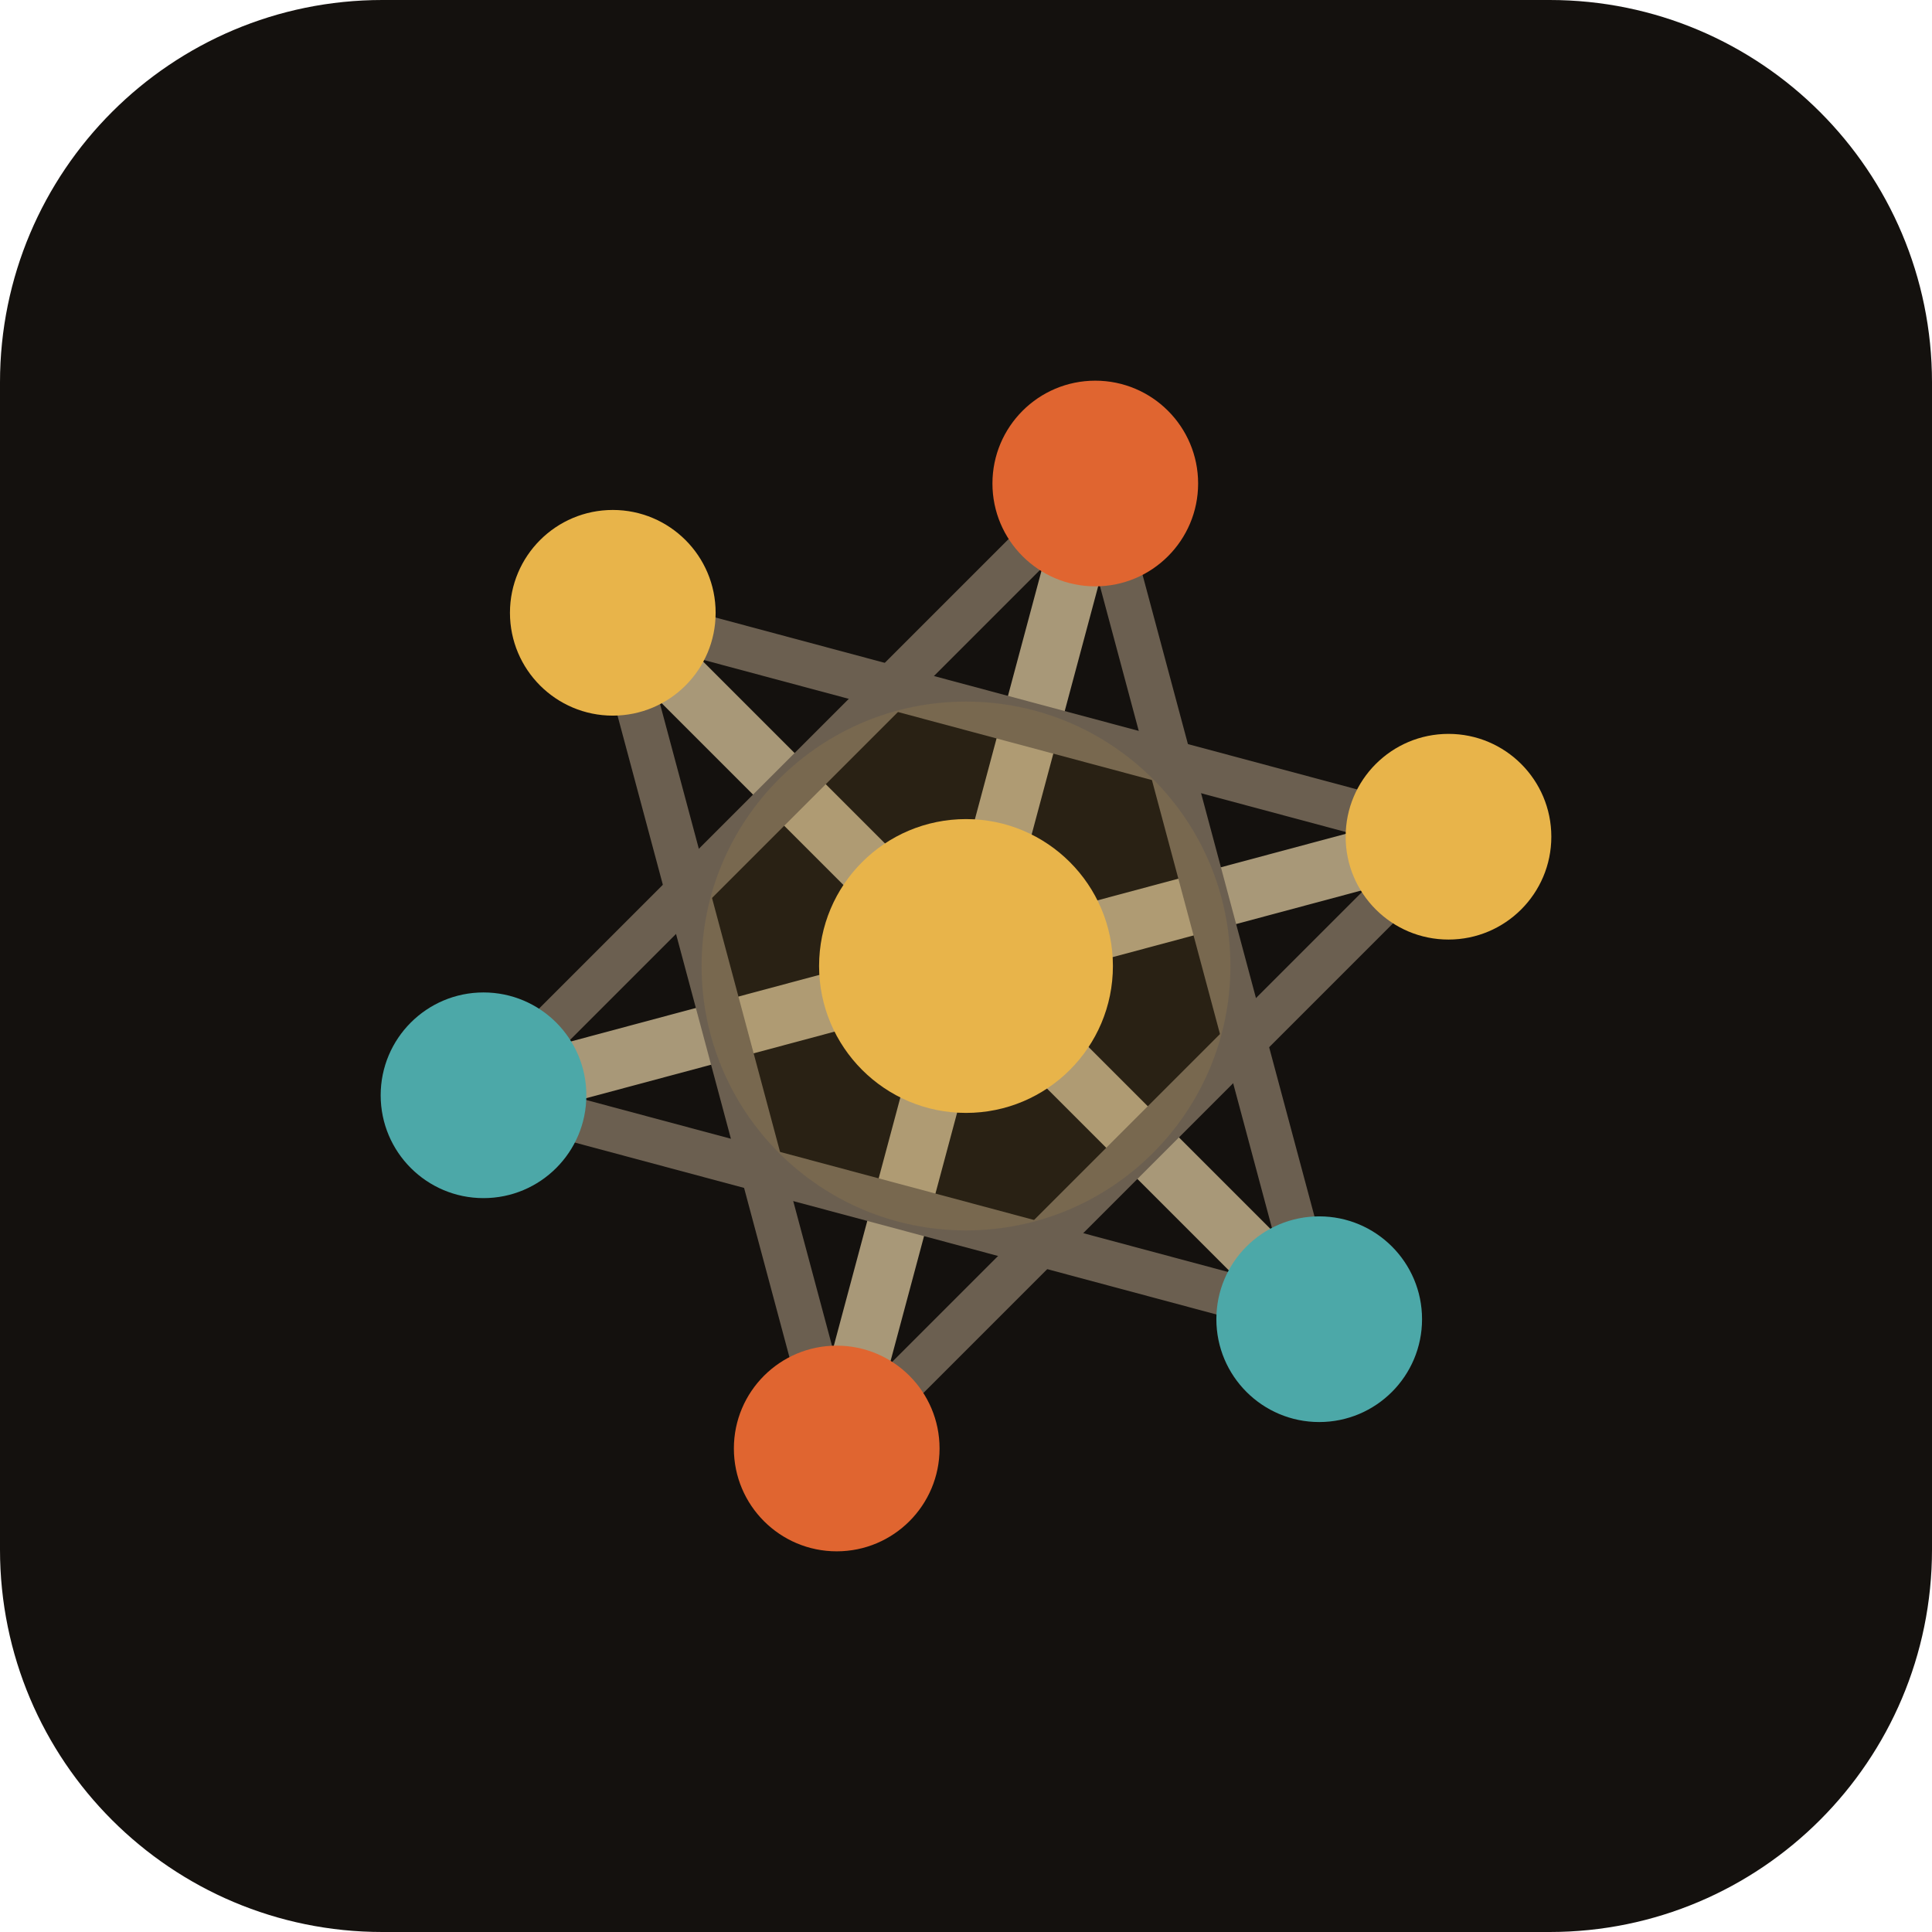
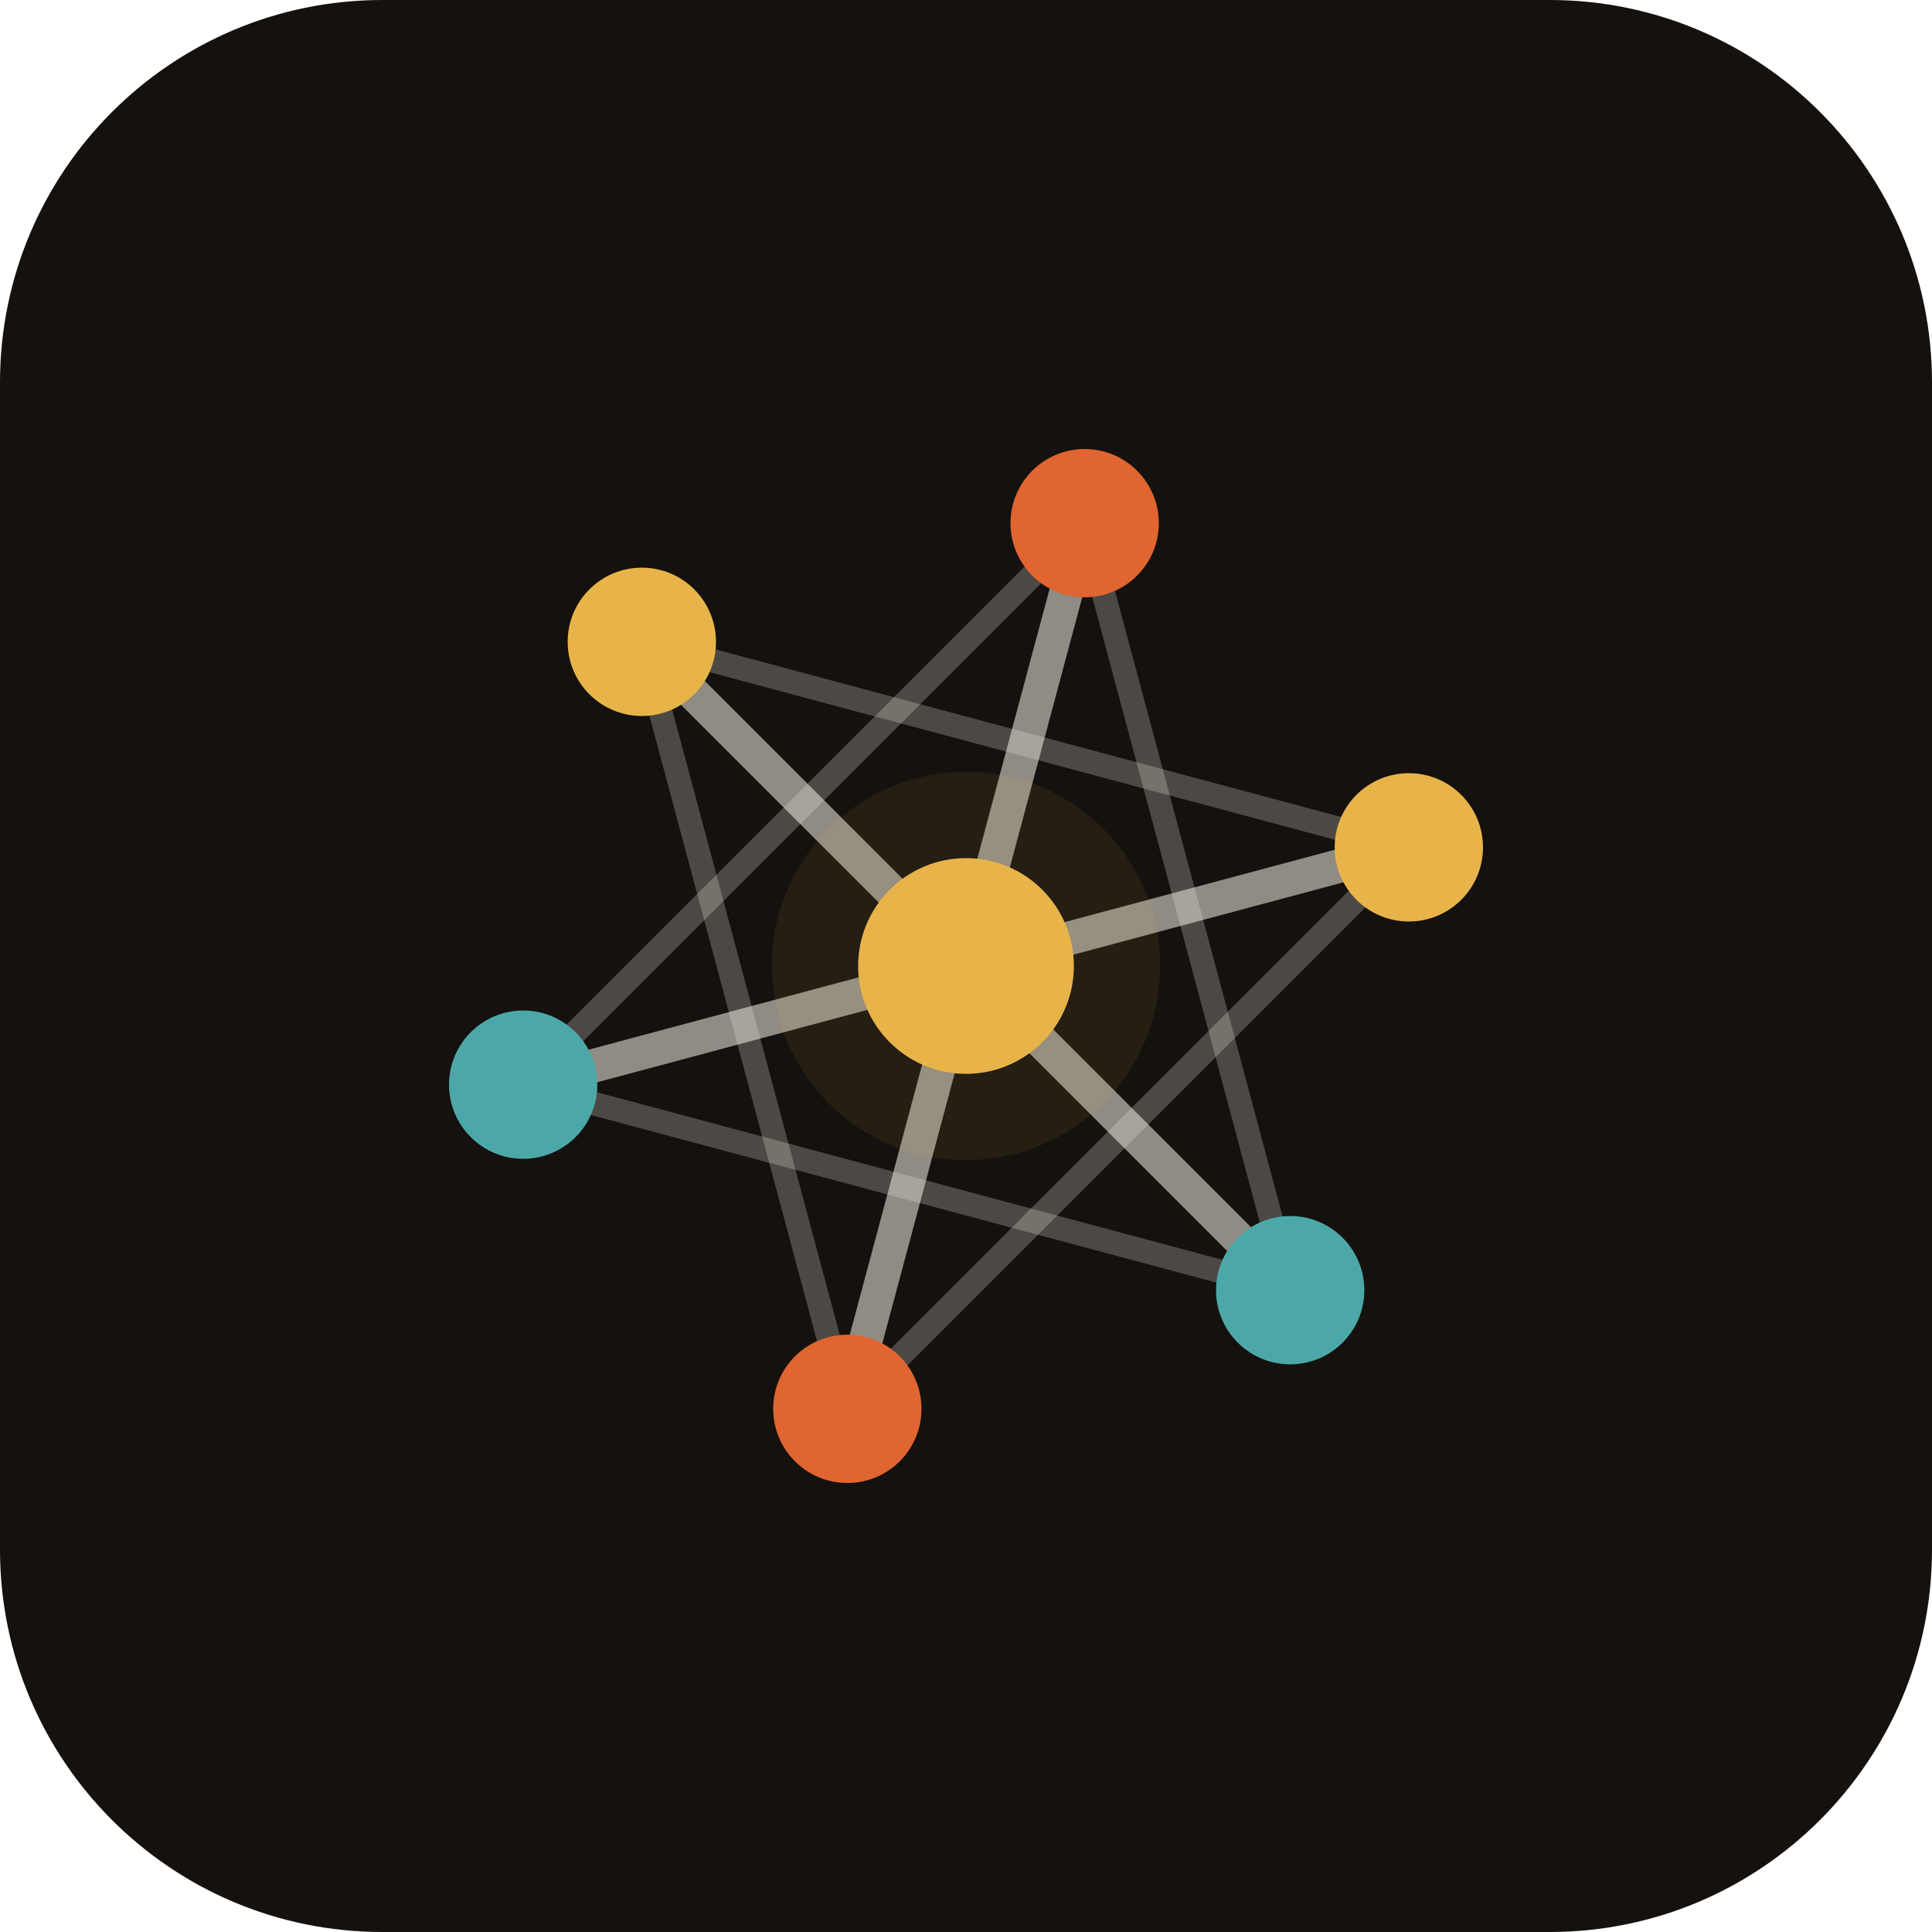
<svg xmlns="http://www.w3.org/2000/svg" viewBox="0 0 192 192" width="192" height="192">
  <rect width="192" height="192" rx="38" fill="#14110e" />
-   <g transform="translate(23,23)">
-     <line x1="73" y1="73" x2="85.848" y2="25.051" stroke="#a89878" stroke-width="5.84" />
-     <line x1="73" y1="73" x2="120.949" y2="60.152" stroke="#a89878" stroke-width="5.84" />
-     <line x1="73" y1="73" x2="108.101" y2="108.101" stroke="#a89878" stroke-width="5.84" />
-     <line x1="73" y1="73" x2="60.152" y2="120.949" stroke="#a89878" stroke-width="5.84" />
-     <line x1="73" y1="73" x2="25.051" y2="85.848" stroke="#a89878" stroke-width="5.84" />
-     <line x1="73" y1="73" x2="37.899" y2="37.899" stroke="#a89878" stroke-width="5.84" />
-     <line x1="85.848" y1="25.051" x2="108.101" y2="108.101" stroke="#6b5f50" stroke-width="4.38" />
-     <line x1="120.949" y1="60.152" x2="60.152" y2="120.949" stroke="#6b5f50" stroke-width="4.38" />
-     <line x1="108.101" y1="108.101" x2="25.051" y2="85.848" stroke="#6b5f50" stroke-width="4.38" />
-     <line x1="60.152" y1="120.949" x2="37.899" y2="37.899" stroke="#6b5f50" stroke-width="4.38" />
-     <line x1="25.051" y1="85.848" x2="85.848" y2="25.051" stroke="#6b5f50" stroke-width="4.38" />
-     <line x1="37.899" y1="37.899" x2="120.949" y2="60.152" stroke="#6b5f50" stroke-width="4.38" />
-     <circle cx="73" cy="73" r="26.28" fill="#e8b44a" opacity=".1" />
-     <circle cx="73" cy="73" r="14.6" fill="#e8b44a" />
-     <circle cx="85.848" cy="25.051" r="10.22" fill="#e06530" />
-     <circle cx="120.949" cy="60.152" r="10.22" fill="#e8b44a" />
-     <circle cx="108.101" cy="108.101" r="10.22" fill="#4ca8a8" />
-     <circle cx="60.152" cy="120.949" r="10.22" fill="#e06530" />
-     <circle cx="25.051" cy="85.848" r="10.22" fill="#4ca8a8" />
-     <circle cx="37.899" cy="37.899" r="10.22" fill="#e8b44a" />
+   <g transform="translate(29,29)">
+     <line x1="67" y1="67" x2="78.792" y2="22.992" stroke="#f5f0e4" stroke-width="3.35" opacity="0.55" />
+     <line x1="67" y1="67" x2="111.008" y2="55.208" stroke="#f5f0e4" stroke-width="3.35" opacity="0.55" />
+     <line x1="67" y1="67" x2="99.216" y2="99.216" stroke="#f5f0e4" stroke-width="3.35" opacity="0.55" />
+     <line x1="67" y1="67" x2="55.208" y2="111.008" stroke="#f5f0e4" stroke-width="3.35" opacity="0.55" />
+     <line x1="67" y1="67" x2="22.992" y2="78.792" stroke="#f5f0e4" stroke-width="3.35" opacity="0.55" />
+     <line x1="67" y1="67" x2="34.784" y2="34.784" stroke="#f5f0e4" stroke-width="3.35" opacity="0.55" />
+     <line x1="78.792" y1="22.992" x2="99.216" y2="99.216" stroke="#f5f0e4" stroke-width="2.345" opacity="0.248" />
+     <line x1="111.008" y1="55.208" x2="55.208" y2="111.008" stroke="#f5f0e4" stroke-width="2.345" opacity="0.248" />
+     <line x1="99.216" y1="99.216" x2="22.992" y2="78.792" stroke="#f5f0e4" stroke-width="2.345" opacity="0.248" />
+     <line x1="55.208" y1="111.008" x2="34.784" y2="34.784" stroke="#f5f0e4" stroke-width="2.345" opacity="0.248" />
+     <line x1="22.992" y1="78.792" x2="78.792" y2="22.992" stroke="#f5f0e4" stroke-width="2.345" opacity="0.248" />
+     <line x1="34.784" y1="34.784" x2="111.008" y2="55.208" stroke="#f5f0e4" stroke-width="2.345" opacity="0.248" />
+     <circle cx="67" cy="67" r="19.296" fill="#e8b44a" opacity=".08" />
+     <circle cx="67" cy="67" r="10.72" fill="#e8b44a" />
+     <circle cx="78.792" cy="22.992" r="7.37" fill="#e06530" />
+     <circle cx="111.008" cy="55.208" r="7.37" fill="#e8b44a" />
+     <circle cx="99.216" cy="99.216" r="7.37" fill="#4ca8a8" />
+     <circle cx="55.208" cy="111.008" r="7.37" fill="#e06530" />
+     <circle cx="22.992" cy="78.792" r="7.37" fill="#4ca8a8" />
+     <circle cx="34.784" cy="34.784" r="7.37" fill="#e8b44a" />
  </g>
</svg>
